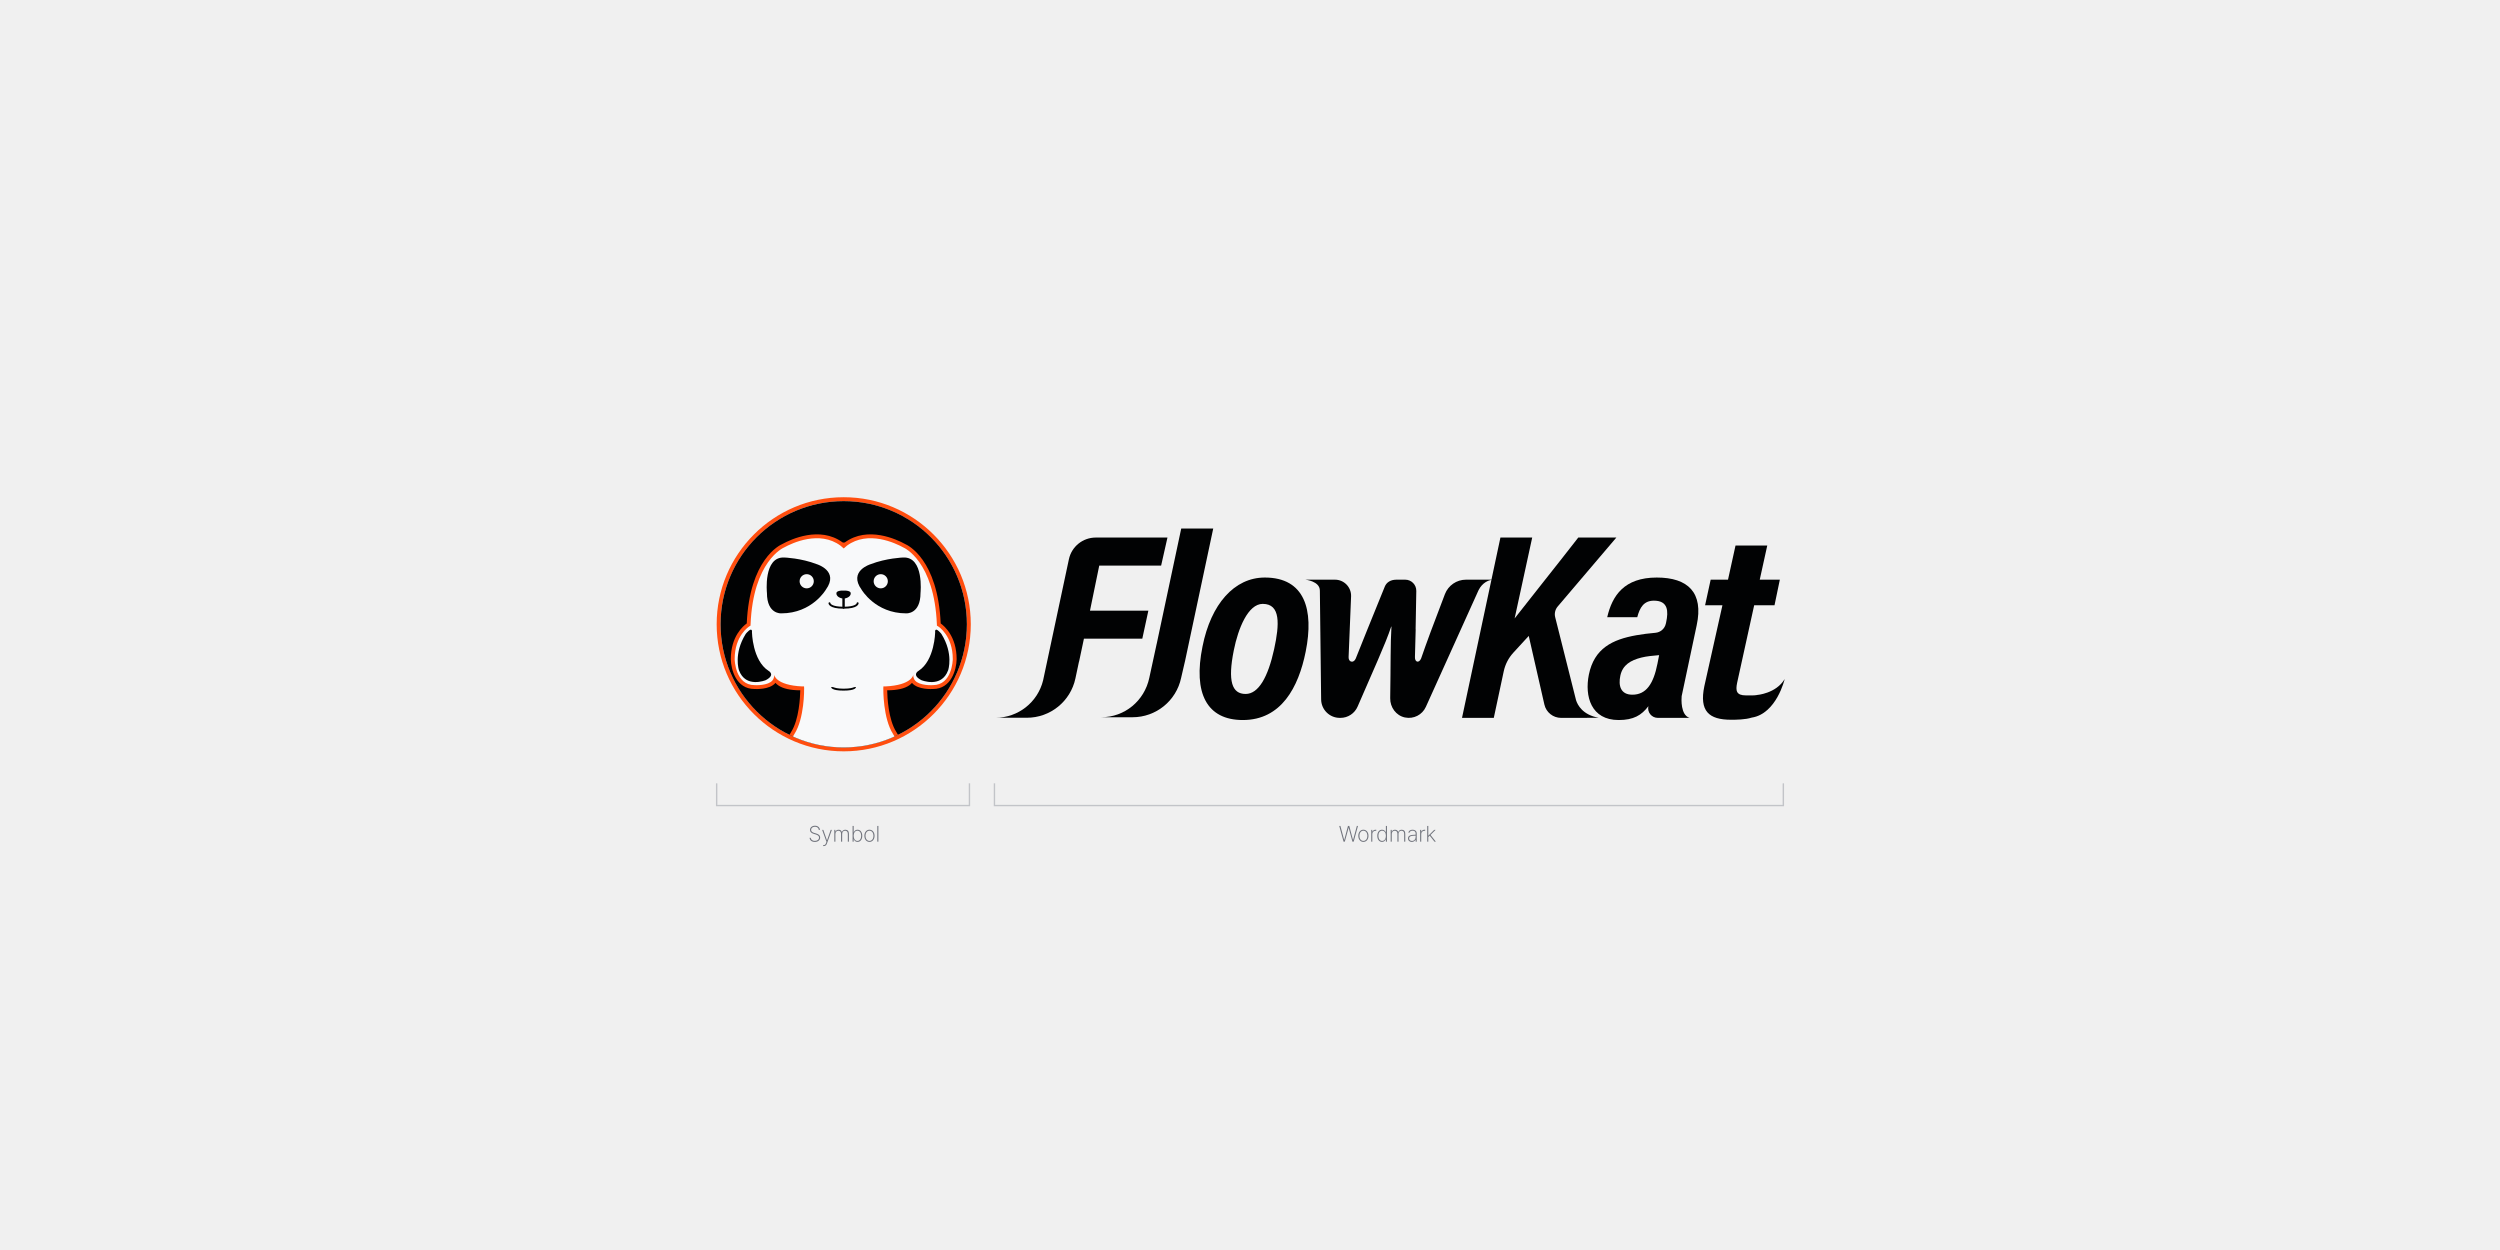
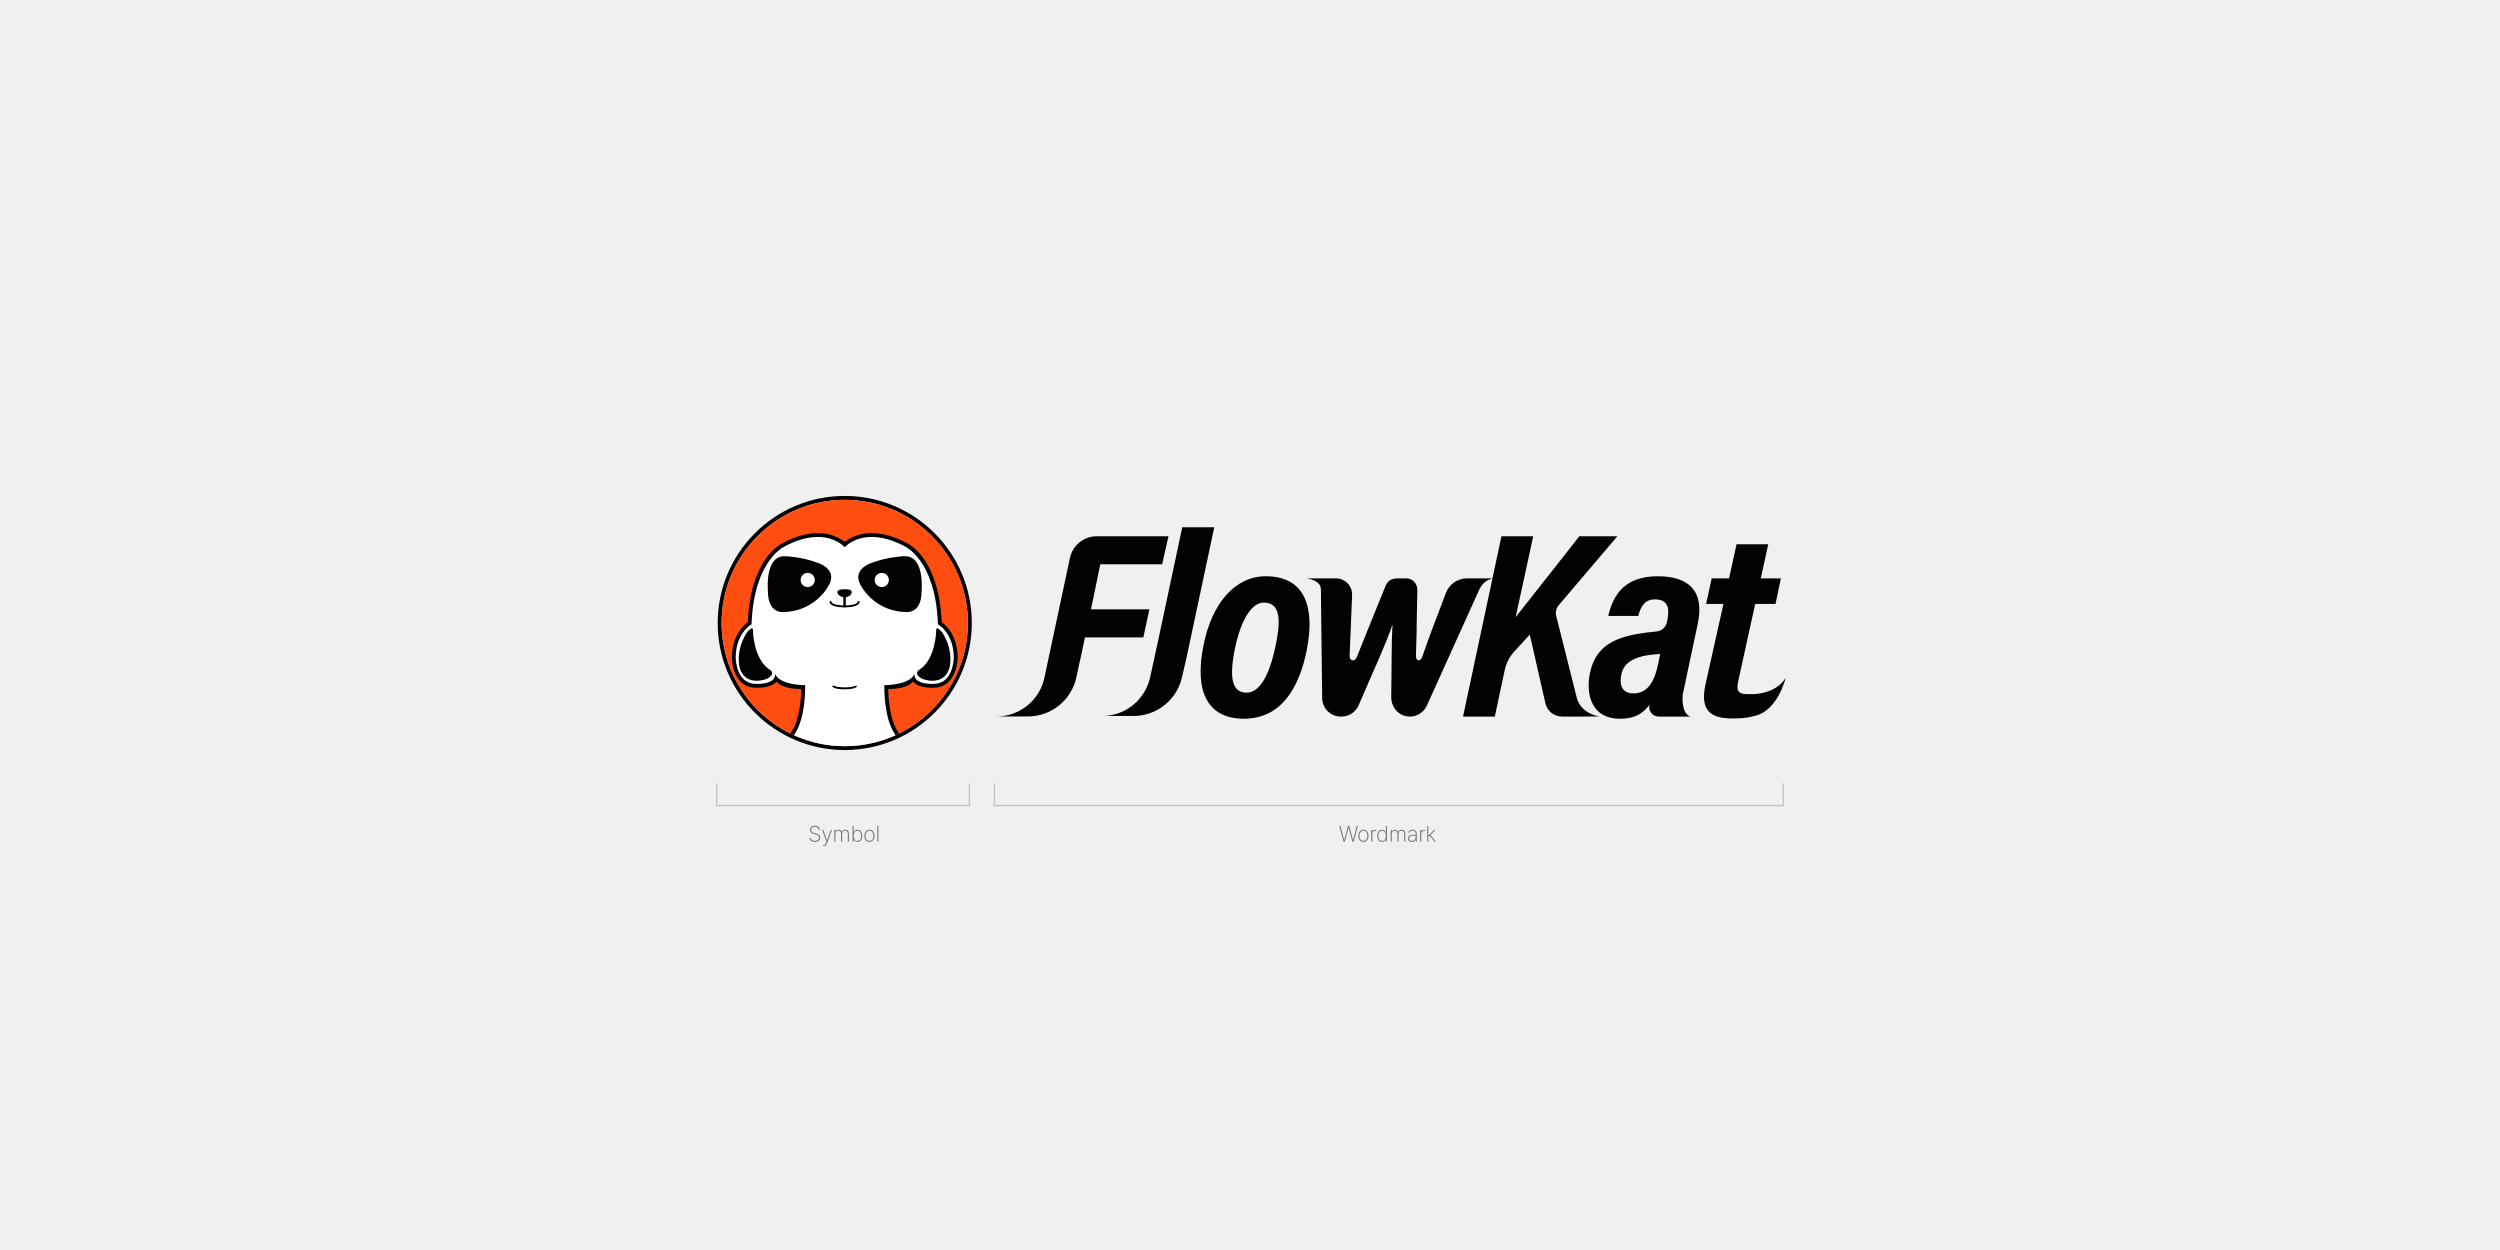
<svg xmlns="http://www.w3.org/2000/svg" width="900" height="450" viewBox="0 0 900 450" fill="none">
-   <path d="M455.321 207.914C444.375 207.914 435.941 217.452 432.904 232.737C429.471 249.583 434.459 259.211 447.427 259.211C461.218 259.211 467.468 247.494 470.052 234.56C473.077 219.506 469.732 207.913 455.32 207.913L455.321 207.914ZM458.691 233.686C456.469 243.831 453.048 249.825 448.422 249.825C443.508 249.825 441.915 245.276 444.176 234.078C445.738 226.27 449.273 217.397 454.591 217.397C461.083 217.397 460.625 224.779 458.691 233.686Z" fill="#010203" />
-   <path d="M413.41 219.831H392.394L395.73 203.612H418.008L420.285 193.518H394.464C389.802 193.518 385.775 196.777 384.804 201.337L375.524 244.904C373.609 252.793 366.55 258.392 358.386 258.392H369.666C378.108 258.392 385.398 252.486 387.151 244.229L388.438 238.165L388.473 238.154L390.215 229.926H411.23L413.411 219.832L413.41 219.831Z" fill="#010203" />
-   <path d="M436.765 190.27H425.243L416.429 231.707L416.421 231.702L413.743 244.046C411.99 252.304 404.88 258.209 396.439 258.209H407.719C416.161 258.209 423.451 252.303 425.203 244.046L426.579 238.115L426.588 238.112L436.765 190.27Z" fill="#010203" />
-   <path d="M567.379 252.071L567.176 251.263L567.136 251.04C567.136 251.04 567.145 251.108 567.161 251.205L559.868 222.191C559.528 220.84 559.863 219.409 560.765 218.348L581.89 193.518H568.179C561.304 202.398 550.67 215.684 545.265 222.637L551.595 193.518H540.153L536.922 208.684H533.989L527.739 208.683C524.385 208.683 521.373 210.757 520.17 213.888C516.002 224.733 513.367 231.893 511.597 237.056C510.864 238.793 509.33 238.467 509.377 236.572L509.651 226.442L509.618 226.6C509.707 222.387 509.788 217.73 509.868 212.741C509.904 210.515 508.112 208.683 505.885 208.683H502.709C500.587 208.683 499.129 209.675 498.521 211.181C493.807 222.859 490.36 231.194 488.038 237.142C487.287 238.815 485.447 238.446 485.494 236.571L485.502 236.397C485.759 230.985 486.025 223.829 486.389 214.721C486.521 211.429 483.888 208.682 480.593 208.682H477.215C477.215 208.682 477.207 208.683 477.203 208.683H469.936C469.936 208.683 475.144 209.209 475.144 212.584L475.149 212.576L475.609 251.798C475.652 255.477 478.647 258.436 482.326 258.435H482.57C485.256 258.435 487.685 256.825 488.745 254.357C494.296 241.436 498.729 231.962 500.826 225.586H500.922C500.534 231.464 500.672 239.89 500.473 251.359C500.417 254.616 502.584 257.618 505.771 258.288C508.939 258.954 512.026 257.313 513.304 254.484L532.28 212.467C533.686 209.661 535.91 208.935 536.908 208.748L526.324 258.435H537.766L541.345 241.666C541.879 239.164 543.073 236.85 544.804 234.966L550.347 228.929L555.978 253.633C556.618 256.443 559.117 258.436 561.999 258.436H568.979V258.432L575.502 258.398C569.76 257.34 567.94 253.833 567.379 252.071Z" fill="#010203" />
-   <path d="M596.431 207.914C584.71 207.914 580.398 214.422 578.597 222.196H589.413C590.33 218.695 591.781 216.241 595.413 216.241C600.634 216.241 600.623 220.172 599.824 223.973L599.692 224.555C599.292 226.325 597.794 227.634 595.988 227.801C593.62 228.019 591.329 228.278 589.094 228.683C580.517 230.211 573.91 233.371 571.982 242.9C570.431 250.666 572.759 259.212 582.728 259.212C588.031 259.212 590.936 257.527 593.424 254.222L593.414 254.264C592.945 256.411 594.614 258.436 596.812 258.436H603.874C603.874 258.436 603.874 258.434 603.874 258.433H608.228C604.967 257.392 605.312 251.622 605.398 250.612C605.711 249.159 606.033 247.667 606.331 246.208L610.807 225.106C613.353 213.308 607.663 207.914 596.43 207.914H596.431ZM596.68 238.941C595.236 246.257 592.588 250.09 587.655 250.09C583.432 250.09 582.538 246.869 583.329 243.211C584.158 239.384 587.037 237.69 590.899 236.724C592.807 236.244 595.003 236.052 597.286 235.852L596.68 238.941Z" fill="#010203" />
-   <path d="M632.472 250.204L632.469 250.218C631.507 250.407 629.781 250.346 628.556 250.346C625.025 250.346 624.775 248.658 625.374 245.774L631.505 217.884H638.827L640.742 208.682H633.509L636.212 196.401H624.785L622.083 208.682H615.841L613.837 217.884H620.079L613.564 247.022C611.676 256.067 615.253 259.108 623.174 259.108C625.005 259.108 628.315 259.084 630.615 258.34C639.558 256.968 642.482 244.467 642.482 244.467C639.358 249.717 632.473 250.203 632.473 250.203L632.472 250.204Z" fill="#010203" />
-   <path d="M303.741 270.482C278.519 270.482 258 249.963 258 224.741C258 199.519 278.519 179 303.741 179C328.963 179 349.482 199.519 349.482 224.741C349.482 249.963 328.963 270.482 303.741 270.482ZM303.741 180.407C279.295 180.407 259.406 200.295 259.406 224.741C259.406 249.187 279.295 269.076 303.741 269.076C328.187 269.076 348.075 249.187 348.075 224.741C348.075 200.295 328.187 180.407 303.741 180.407Z" fill="#FF4E0F" />
-   <path d="M303.741 269.076C328.227 269.076 348.076 249.227 348.076 224.741C348.076 200.256 328.227 180.406 303.741 180.406C279.255 180.406 259.406 200.256 259.406 224.741C259.406 249.227 279.255 269.076 303.741 269.076Z" fill="#010203" />
-   <mask id="mask0_166_173" style="mask-type:luminance" maskUnits="userSpaceOnUse" x="259" y="180" width="90" height="90">
-     <path d="M303.741 269.076C328.227 269.076 348.076 249.227 348.076 224.741C348.076 200.256 328.227 180.406 303.741 180.406C279.255 180.406 259.406 200.256 259.406 224.741C259.406 249.227 279.255 269.076 303.741 269.076Z" fill="white" />
-   </mask>
-   <g mask="url(#mask0_166_173)">
-     <path d="M303.741 271.571H326.575L322.066 263.846C318.536 258.336 318.687 247.809 318.687 247.809C327.813 247.981 328.304 244.381 328.304 244.381C329.359 247.798 335.835 247.346 335.835 247.346C343.528 247.346 343.695 237.292 343.695 237.292C343.695 228.216 337.972 224.822 337.972 224.822C337.025 201.146 325.574 196.497 325.574 196.497C314.035 190.126 306.71 194.232 304.471 195.893H303.01C300.771 194.232 293.447 190.125 281.907 196.497C281.907 196.497 270.456 201.146 269.509 224.822C269.509 224.822 263.786 228.215 263.786 237.292C263.786 237.292 263.952 247.346 271.646 247.346C271.646 247.346 278.122 247.798 279.177 244.381C279.177 244.381 279.668 247.981 288.794 247.809C288.794 247.809 288.945 258.336 285.415 263.846L280.906 271.571H303.741Z" fill="#F8F9FA" />
-     <path d="M338.651 224.438C337.619 201.366 326.763 196.248 325.877 195.869C322.806 194.179 312.36 189.266 304.147 195.267C304.048 195.296 303.911 195.325 303.77 195.335C303.76 195.335 303.751 195.335 303.741 195.335C303.731 195.335 303.722 195.335 303.712 195.335C303.571 195.324 303.434 195.296 303.335 195.267C295.123 189.266 284.676 194.179 281.605 195.869C280.718 196.248 269.862 201.365 268.831 224.438C267.561 225.337 263.092 229.084 263.092 237.302C263.154 241.015 265.02 248.039 271.596 248.038H271.599C271.848 248.053 277.082 248.386 279.173 245.831C279.413 246.12 279.734 246.428 280.168 246.729C281.857 247.903 284.522 248.502 288.096 248.509C288.054 250.913 287.693 259.001 284.816 263.495L280.307 271.22C280.181 271.435 280.18 271.701 280.304 271.917C280.428 272.133 280.658 272.266 280.907 272.266H326.575C326.824 272.266 327.054 272.133 327.178 271.917C327.302 271.701 327.301 271.435 327.175 271.22L322.666 263.495C319.789 259.001 319.428 250.913 319.386 248.509C322.96 248.502 325.625 247.903 327.314 246.729C327.747 246.428 328.069 246.119 328.309 245.831C330.4 248.386 335.634 248.053 335.883 248.038H335.886C342.462 248.038 344.329 241.015 344.39 237.302C344.39 229.084 339.922 225.337 338.651 224.438ZM335.835 246.65C334.136 246.76 329.698 246.541 328.967 244.176C328.967 244.176 328.727 243.667 328.795 242.932C328.795 242.932 328.317 246.669 318.699 247.113H318.025L317.991 247.798C317.985 248.237 317.88 258.598 321.48 264.22L325.364 270.875H282.118L286.002 264.22C289.603 258.598 289.498 248.236 289.491 247.798L289.457 247.113H288.783C279.165 246.669 278.687 242.932 278.687 242.932C278.755 243.667 278.515 244.176 278.515 244.176C277.785 246.541 273.347 246.76 271.647 246.65C264.733 246.65 264.489 237.661 264.482 237.29C264.482 228.753 269.646 225.55 269.864 225.419L270.189 225.237L270.204 224.849C271.119 201.981 282.061 197.185 282.169 197.141C282.195 197.131 282.219 197.119 282.244 197.105C285.099 195.529 295.005 190.822 302.597 196.451L303.741 197.443L304.885 196.451C312.477 190.822 322.382 195.529 325.238 197.105C325.262 197.119 325.287 197.131 325.313 197.141C325.421 197.186 336.362 201.981 337.278 224.849L337.293 225.237L337.618 225.419C337.836 225.55 343 228.753 343 237.29C342.993 237.661 342.749 246.65 335.835 246.65Z" fill="#FF4E0F" />
-     <path d="M276.673 241.498C276.673 241.498 279.343 242.927 275.679 244.85C275.679 244.85 268.416 247.883 266.022 241.259C266.022 241.259 264.025 235.372 268.422 228.278C268.46 228.216 268.502 228.158 268.549 228.102C268.857 227.737 270.077 226.35 270.509 226.743C270.509 226.743 270.833 226.918 270.702 227.556C270.702 227.556 270.85 237.741 276.673 241.498Z" fill="#010203" />
-     <path d="M294.086 203.12C294.086 203.12 302.168 205.535 297.338 212.236C297.338 212.236 292.41 220.81 281.273 220.81C281.273 220.81 276.099 221.204 276.099 213.468C276.099 213.468 274.719 200.262 282.407 200.705C282.407 200.705 288.37 200.902 294.086 203.12Z" fill="#010203" />
-     <path d="M290.413 211.808C291.824 211.808 292.967 210.665 292.967 209.254C292.967 207.844 291.824 206.7 290.413 206.7C289.003 206.7 287.859 207.844 287.859 209.254C287.859 210.665 289.003 211.808 290.413 211.808Z" fill="#F8F9FA" />
-     <path d="M313.396 203.12C313.396 203.12 305.314 205.535 310.144 212.236C310.144 212.236 315.072 220.81 326.209 220.81C326.209 220.81 331.383 221.204 331.383 213.468C331.383 213.468 332.763 200.262 325.075 200.705C325.075 200.705 319.112 200.902 313.396 203.12Z" fill="#010203" />
-     <path d="M317.069 211.808C318.48 211.808 319.623 210.665 319.623 209.254C319.623 207.844 318.48 206.7 317.069 206.7C315.659 206.7 314.515 207.844 314.515 209.254C314.515 210.665 315.659 211.808 317.069 211.808Z" fill="#F8F9FA" />
-     <path d="M303.682 215.56C303.682 215.56 306.255 215.241 306.255 213.645C306.255 213.645 306.547 212.528 303.682 212.607C300.817 212.527 301.109 213.645 301.109 213.645C301.109 215.241 303.682 215.56 303.682 215.56Z" fill="#010203" />
-     <path d="M303.682 219.12C298.421 219.12 298.269 217.366 298.269 217.166C298.269 216.974 298.424 216.818 298.617 216.818C298.804 216.818 298.956 216.965 298.964 217.15C299.009 217.496 299.886 218.367 303.335 218.422V215.561C303.335 215.369 303.49 215.213 303.683 215.213C303.876 215.213 304.031 215.368 304.031 215.561V218.773C304.031 218.965 303.876 219.121 303.683 219.121L303.682 219.12Z" fill="#010203" />
-     <path d="M303.682 219.12C303.49 219.12 303.334 218.965 303.334 218.772V215.56C303.334 215.368 303.489 215.212 303.682 215.212C303.875 215.212 304.03 215.367 304.03 215.56V218.421C307.489 218.366 308.362 217.49 308.402 217.147C308.402 216.955 308.557 216.808 308.75 216.808C308.943 216.808 309.097 216.973 309.097 217.165C309.097 217.365 308.945 219.119 303.683 219.119L303.682 219.12Z" fill="#010203" />
-     <path d="M303.683 248.623C308.148 248.623 308.131 247.434 308.131 247.434C308.131 247.086 306.86 247.592 306.86 247.592C306.86 247.592 305.91 247.925 303.684 247.925C301.458 247.925 300.529 247.563 300.529 247.563C300.529 247.563 299.236 247.086 299.236 247.434C299.236 247.434 299.218 248.623 303.683 248.623Z" fill="#010203" />
-     <path d="M330.691 241.498C330.691 241.498 328.021 242.927 331.685 244.85C331.685 244.85 338.948 247.883 341.342 241.259C341.342 241.259 343.339 235.372 338.942 228.278C338.904 228.216 338.862 228.158 338.815 228.102C338.507 227.737 337.287 226.35 336.855 226.743C336.855 226.743 336.531 226.918 336.662 227.556C336.662 227.556 336.514 237.741 330.691 241.498Z" fill="#010203" />
+   <g id="primary-logo">
+     <path id="Rectangle 5" d="M349 282V290H258V282" stroke-width="0.5" stroke="#C2C4C8" />
+     <path id="Rectangle 6" d="M642 282V290H358V282" stroke-width="0.5" stroke="#C2C4C8" />
+     <path id="Symbol" d="M294.773 298.766C294.719 298.086 294.172 297.633 293.383 297.633C292.57 297.633 291.992 298.109 291.992 298.758C291.992 299.344 292.5 299.664 293.141 299.852L293.75 300.031C294.562 300.266 295.25 300.664 295.25 301.516C295.25 302.422 294.516 303.094 293.344 303.094C292.227 303.094 291.516 302.492 291.453 301.609H291.867C291.922 302.305 292.523 302.719 293.344 302.719C294.227 302.719 294.852 302.234 294.852 301.516C294.852 300.93 294.406 300.633 293.633 300.398L292.969 300.203C292.086 299.93 291.594 299.477 291.594 298.773C291.594 297.883 292.367 297.258 293.391 297.258C294.414 297.258 295.133 297.891 295.172 298.766H294.773ZM296.547 304.594C296.469 304.594 296.383 304.586 296.336 304.586L296.344 304.227C296.375 304.227 296.461 304.234 296.523 304.234C296.805 304.234 297.117 304.172 297.344 303.555L297.523 303.055L295.969 298.758H296.391L297.703 302.492H297.742L299.055 298.758H299.477L297.688 303.703C297.477 304.297 297.102 304.594 296.547 304.594ZM300.352 303V298.758H300.734V299.406H300.773C300.938 298.969 301.352 298.703 301.906 298.703C302.516 298.703 302.891 299.008 303.062 299.508H303.094C303.266 299.016 303.711 298.703 304.336 298.703C305.148 298.703 305.609 299.242 305.609 300.156V303H305.211V300.156C305.211 299.461 304.859 299.062 304.234 299.062C303.555 299.062 303.18 299.539 303.18 300.188V303H302.781V300.133C302.781 299.5 302.453 299.062 301.812 299.062C301.172 299.062 300.742 299.555 300.742 300.242V303H300.352ZM306.93 303V297.344H307.328V299.664H307.359C307.547 299.164 307.969 298.695 308.703 298.695C309.727 298.695 310.414 299.602 310.414 300.891C310.414 302.188 309.734 303.086 308.711 303.086C307.969 303.086 307.555 302.617 307.359 302.117H307.312V303H306.93ZM307.32 300.883C307.32 301.945 307.82 302.727 308.664 302.727C309.523 302.727 310.023 301.922 310.023 300.883C310.023 299.852 309.523 299.055 308.664 299.055C307.82 299.055 307.32 299.828 307.32 300.883ZM313.008 303.086C311.938 303.086 311.172 302.172 311.172 300.891C311.172 299.609 311.938 298.695 313.008 298.695C314.078 298.695 314.844 299.609 314.844 300.891C314.844 302.172 314.078 303.086 313.008 303.086ZM313.008 302.727C313.891 302.727 314.445 301.914 314.445 300.891C314.445 299.875 313.891 299.055 313.008 299.055C312.125 299.055 311.57 299.883 311.57 300.891C311.57 301.914 312.125 302.727 313.008 302.727ZM316.219 297.344V303H315.828V297.344H316.219Z" fill="#70737C" />
+     <path id="Wordmark" d="M483.68 303L482.125 297.344H482.547L483.898 302.375H483.93L485.266 297.344H485.742L487.078 302.375H487.109L488.461 297.344H488.875L487.328 303H486.867L485.523 298.016H485.492L484.133 303H483.68ZM490.82 303.086C489.75 303.086 488.984 302.172 488.984 300.891C488.984 299.609 489.75 298.695 490.82 298.695C491.891 298.695 492.656 299.609 492.656 300.891C492.656 302.172 491.891 303.086 490.82 303.086ZM490.82 302.727C491.703 302.727 492.258 301.914 492.258 300.891C492.258 299.875 491.703 299.055 490.82 299.055C489.938 299.055 489.383 299.883 489.383 300.891C489.383 301.914 489.938 302.727 490.82 302.727ZM493.641 303V298.758H494.023V299.422H494.055C494.234 298.984 494.703 298.695 495.25 298.695L495.453 298.703V299.102C495.406 299.094 495.328 299.078 495.227 299.078C494.539 299.078 494.031 299.562 494.031 300.227V303H493.641ZM497.531 303.086C496.5 303.086 495.82 302.188 495.82 300.891C495.82 299.602 496.508 298.695 497.539 298.695C498.273 298.695 498.695 299.164 498.883 299.664H498.914V297.344H499.305V303H498.922V302.117H498.883C498.688 302.617 498.266 303.086 497.531 303.086ZM497.57 302.727C498.422 302.727 498.922 301.945 498.922 300.883C498.922 299.828 498.422 299.055 497.57 299.055C496.711 299.055 496.219 299.852 496.219 300.883C496.219 301.922 496.711 302.727 497.57 302.727ZM500.641 303V298.758H501.023V299.406H501.062C501.227 298.969 501.641 298.703 502.195 298.703C502.805 298.703 503.18 299.008 503.352 299.508H503.383C503.555 299.016 504 298.703 504.625 298.703C505.438 298.703 505.898 299.242 505.898 300.156V303H505.5V300.156C505.5 299.461 505.148 299.062 504.523 299.062C503.844 299.062 503.469 299.539 503.469 300.188V303H503.07V300.133C503.07 299.5 502.742 299.062 502.102 299.062C501.461 299.062 501.031 299.555 501.031 300.242V303H500.641ZM506.891 301.828C506.891 301.078 507.43 300.648 508.422 300.57C508.723 300.543 509.43 300.496 509.633 300.484V300.031C509.633 299.43 509.219 299.047 508.531 299.047C507.953 299.047 507.523 299.32 507.414 299.758H507.008C507.102 299.109 507.727 298.695 508.547 298.695C509.266 298.695 510.023 299.07 510.023 300.062V303H509.633V302.266H509.602C509.391 302.711 508.93 303.094 508.25 303.094C507.508 303.094 506.891 302.641 506.891 301.828ZM507.281 301.844C507.281 302.398 507.719 302.734 508.297 302.734C509.086 302.734 509.633 302.117 509.633 301.305V300.82C509.418 300.84 508.73 300.895 508.5 300.906C507.617 300.969 507.281 301.336 507.281 301.844ZM511.25 303V298.758H511.633V299.422H511.664C511.844 298.984 512.312 298.695 512.859 298.695L513.062 298.703V299.102C513.016 299.094 512.938 299.078 512.836 299.078C512.148 299.078 511.641 299.562 511.641 300.227V303H511.25ZM513.797 303V297.344H514.188V300.82H514.234L516.305 298.758H516.812L514.984 300.578L516.906 303H516.406L514.703 300.836L514.188 301.328V303H513.797Z" fill="#70737C" />
+     <g id="Group">
+       <g id="wordmark">
+         <path id="Vector" d="M455.688 207.448C444.742 207.448 436.308 216.986 433.271 232.271C429.838 249.117 434.826 258.745 447.794 258.745C461.585 258.745 467.835 247.028 470.419 234.094C473.444 219.04 470.099 207.447 455.687 207.447L455.688 207.448ZM459.058 233.22C456.836 243.365 453.415 249.359 448.789 249.359C443.875 249.359 442.282 244.81 444.543 233.612C446.105 225.804 449.64 216.931 454.958 216.931C461.45 216.931 460.992 224.313 459.058 233.22Z" fill="#010203" />
+         <path id="Vector_2" d="M413.777 219.365H392.761L396.097 203.146H418.375L420.652 193.052H394.831C390.169 193.052 386.142 196.311 385.171 200.871L375.891 244.438C373.976 252.327 366.917 257.926 358.753 257.926H370.033C378.475 257.926 385.765 252.02 387.518 243.763L388.805 237.699L388.84 237.688L390.582 229.46H411.597L413.778 219.366L413.777 219.365Z" fill="#010203" />
+         <path id="Vector_3" d="M437.133 189.804H425.611L416.797 231.241L416.789 231.236L414.111 243.58C412.358 251.838 405.248 257.743 396.807 257.743H408.087C416.529 257.743 423.819 251.837 425.571 243.58L426.947 237.649L426.956 237.646L437.133 189.804Z" fill="#010203" />
+         <path id="Vector_4" d="M567.746 251.605L567.543 250.797L567.503 250.574C567.503 250.574 567.512 250.642 567.528 250.739L560.235 221.725C559.895 220.374 560.23 218.943 561.132 217.882L582.257 193.052H568.546C561.671 201.932 551.037 215.218 545.632 222.171L551.962 193.052H540.52L537.289 208.218H534.356L528.106 208.217C524.752 208.217 521.74 210.291 520.537 213.422C516.369 224.267 513.734 231.427 511.964 236.59C511.231 238.327 509.697 238.001 509.744 236.106L510.018 225.976L509.985 226.134C510.074 221.921 510.155 217.264 510.235 212.275C510.271 210.049 508.479 208.217 506.252 208.217H503.076C500.954 208.217 499.496 209.209 498.888 210.715C494.174 222.393 490.727 230.728 488.405 236.676C487.654 238.349 485.814 237.98 485.861 236.105L485.869 235.931C486.126 230.519 486.392 223.363 486.756 214.255C486.888 210.963 484.255 208.216 480.96 208.216H477.582C477.582 208.216 477.574 208.217 477.57 208.217H470.303C470.303 208.217 475.511 208.743 475.511 212.118L475.516 212.11L475.976 251.332C476.019 255.011 479.014 257.97 482.693 257.969H482.937C485.623 257.969 488.052 256.359 489.112 253.891C494.663 240.97 499.096 231.496 501.193 225.12H501.289C500.901 230.998 501.039 239.424 500.84 250.893C500.784 254.15 502.951 257.152 506.138 257.822C509.306 258.488 512.393 256.847 513.671 254.018L532.647 212.001C534.053 209.195 536.277 208.469 537.275 208.282L526.691 257.969H538.133L541.712 241.2C542.246 238.698 543.44 236.384 545.171 234.5L550.714 228.463L556.345 253.167C556.985 255.977 559.484 257.97 562.366 257.97H569.346V257.966L575.869 257.932C570.127 256.874 568.307 253.367 567.746 251.605Z" fill="#010203" />
+         <path id="Vector_5" d="M596.798 207.449C585.077 207.449 580.765 213.957 578.964 221.731H589.78C590.697 218.23 592.148 215.776 595.78 215.776C601.001 215.776 600.99 219.707 600.191 223.508L600.059 224.09C599.659 225.86 598.161 227.169 596.355 227.336C593.987 227.554 591.696 227.813 589.461 228.218C580.884 229.746 574.277 232.906 572.349 242.435C570.798 250.201 573.126 258.747 583.095 258.747C588.398 258.747 591.303 257.062 593.791 253.757L593.781 253.799C593.312 255.946 594.981 257.971 597.179 257.971H604.241C604.241 257.971 604.241 257.969 604.241 257.968H608.595C605.334 256.927 605.679 251.157 605.765 250.147C606.078 248.694 606.4 247.202 606.698 245.743L611.174 224.641C613.72 212.843 608.031 207.449 596.798 207.449ZM597.047 238.476C595.603 245.792 592.955 249.625 588.022 249.625C583.799 249.625 582.905 246.404 583.696 242.746C584.525 238.919 587.404 237.225 591.266 236.259C593.174 235.779 595.37 235.587 597.653 235.387L597.047 238.476Z" fill="#010203" />
+         <path id="Vector_6" d="M632.839 249.739L632.836 249.753C631.874 249.942 630.148 249.881 628.923 249.881C625.392 249.881 625.142 248.193 625.741 245.309L631.872 217.419H639.194L641.109 208.217H633.876L636.579 195.936H625.152L622.45 208.217H616.208L614.204 217.419H620.446L613.931 246.557C612.043 255.602 615.62 258.643 623.541 258.643C625.372 258.643 628.682 258.619 630.982 257.875C639.925 256.503 642.849 244.002 642.849 244.002C639.725 249.252 632.84 249.738 632.84 249.738L632.839 249.739Z" fill="#010203" />
+       </g>
+       <g id="Group_2">
+         <path id="Vector_7" d="M304.109 270.016C278.887 270.016 258.368 249.497 258.368 224.275C258.368 199.053 278.887 178.534 304.109 178.534C329.331 178.534 349.85 199.053 349.85 224.275C349.85 249.497 329.331 270.016 304.109 270.016ZM304.109 179.941C279.663 179.941 259.774 199.829 259.774 224.275C259.774 248.721 279.663 268.61 304.109 268.61C328.555 268.61 348.443 248.721 348.443 224.275C348.443 199.829 328.555 179.941 304.109 179.941Z" fill="#010203" />
+         <path id="Vector_8" d="M304.108 268.61C328.594 268.61 348.443 248.761 348.443 224.275C348.443 199.79 328.594 179.94 304.108 179.94C279.623 179.94 259.773 199.79 259.773 224.275C259.773 248.761 279.623 268.61 304.108 268.61Z" fill="#FF4E0F" />
+         <g id="Clip path group">
+           <mask id="mask0_293_12401" style="mask-type:luminance" maskUnits="userSpaceOnUse" x="259" y="179" width="90" height="90">
+             <g id="clippath-2">
+               <path id="Vector_9" d="M304.108 268.61C328.594 268.61 348.443 248.761 348.443 224.275C348.443 199.79 328.594 179.94 304.108 179.94C279.623 179.94 259.773 199.79 259.773 224.275C259.773 248.761 279.623 268.61 304.108 268.61Z" fill="white" />
+             </g>
+           </mask>
+           <g mask="url(#mask0_293_12401)">
+             <g id="Group_3">
+               <g id="Group_4">
+                 <path id="Vector_10" d="M304.108 271.105H326.942L322.433 263.38C318.903 257.87 319.054 247.343 319.054 247.343C328.18 247.515 328.671 243.915 328.671 243.915C329.726 247.332 336.202 246.88 336.202 246.88C343.895 246.88 344.062 236.826 344.062 236.826C344.062 227.75 338.339 224.356 338.339 224.356C337.392 200.68 325.941 196.031 325.941 196.031C314.402 189.66 307.077 193.766 304.838 195.427H303.377C301.138 193.766 293.814 189.659 282.274 196.031C282.274 196.031 270.823 200.68 269.876 224.356C269.876 224.356 264.153 227.749 264.153 236.826C264.153 236.826 264.319 246.88 272.013 246.88C272.013 246.88 278.489 247.332 279.544 243.915C279.544 243.915 280.035 247.515 289.161 247.343C289.161 247.343 289.312 257.87 285.782 263.38L281.273 271.105H304.108Z" fill="white" />
+                 <path id="Vector_11" d="M339.019 223.972C337.987 200.9 327.131 195.782 326.245 195.403C323.174 193.713 312.728 188.8 304.515 194.801C304.416 194.83 304.279 194.859 304.138 194.869C304.128 194.869 304.119 194.869 304.109 194.869C304.099 194.869 304.09 194.869 304.08 194.869C303.939 194.858 303.802 194.83 303.703 194.801C295.491 188.8 285.044 193.713 281.973 195.403C281.086 195.782 270.23 200.899 269.199 223.972C267.929 224.871 263.46 228.618 263.46 236.836C263.522 240.549 265.388 247.573 271.964 247.572H271.967C272.216 247.587 277.45 247.92 279.541 245.365C279.781 245.654 280.102 245.962 280.536 246.263C282.225 247.437 284.89 248.036 288.464 248.043C288.422 250.447 288.061 258.535 285.184 263.029L280.675 270.754C280.549 270.969 280.548 271.235 280.672 271.451C280.796 271.667 281.026 271.8 281.275 271.8H326.943C327.192 271.8 327.422 271.667 327.546 271.451C327.67 271.235 327.669 270.969 327.543 270.754L323.034 263.029C320.157 258.535 319.796 250.447 319.754 248.043C323.328 248.036 325.993 247.437 327.682 246.263C328.115 245.962 328.437 245.653 328.677 245.365C330.768 247.92 336.002 247.587 336.251 247.572H336.254C342.83 247.572 344.697 240.549 344.758 236.836C344.758 228.618 340.29 224.871 339.019 223.972ZM336.202 246.184C334.503 246.294 330.065 246.075 329.334 243.71C329.334 243.71 329.094 243.201 329.162 242.466C329.162 242.466 328.684 246.203 319.066 246.647H318.392L318.358 247.332C318.352 247.771 318.247 258.132 321.847 263.754L325.731 270.409H282.484L286.368 263.754C289.969 258.132 289.864 247.77 289.857 247.332L289.823 246.647H289.149C279.531 246.203 279.053 242.466 279.053 242.466C279.121 243.201 278.881 243.71 278.881 243.71C278.151 246.075 273.713 246.294 272.013 246.184C265.099 246.184 264.855 237.196 264.848 236.825C264.848 228.288 270.012 225.084 270.23 224.953L270.555 224.771L270.57 224.383C271.485 201.515 282.427 196.719 282.535 196.675C282.561 196.665 282.585 196.653 282.61 196.639C285.465 195.063 295.371 190.356 302.963 195.985L304.107 196.977L305.251 195.985C312.843 190.356 322.748 195.063 325.604 196.639C325.628 196.653 325.653 196.665 325.679 196.675C325.787 196.72 336.728 201.515 337.644 224.383L337.659 224.771L337.984 224.953C338.202 225.084 343.366 228.288 343.366 236.825C343.359 237.196 343.115 246.184 336.201 246.184H336.202Z" fill="#010203" />
+               </g>
+               <path id="Vector_12" d="M277.041 241.032C277.041 241.032 279.711 242.461 276.047 244.384C276.047 244.384 268.784 247.417 266.39 240.793C266.39 240.793 264.393 234.906 268.79 227.812C268.828 227.75 268.87 227.692 268.917 227.636C269.225 227.271 270.445 225.884 270.877 226.277C270.877 226.277 271.201 226.452 271.07 227.09C271.07 227.09 271.217 237.275 277.04 241.032H277.041Z" fill="#010203" />
+               <path id="Vector_13" d="M294.453 202.654C294.453 202.654 302.535 205.069 297.705 211.77C297.705 211.77 292.777 220.344 281.64 220.344C281.64 220.344 276.466 220.738 276.466 213.002C276.466 213.002 275.086 199.796 282.774 200.239C282.774 200.239 288.737 200.436 294.453 202.654Z" fill="#010203" />
+               <path id="Vector_14" d="M290.781 211.342C292.191 211.342 293.335 210.199 293.335 208.788C293.335 207.378 292.191 206.234 290.781 206.234C289.37 206.234 288.227 207.378 288.227 208.788C288.227 210.199 289.37 211.342 290.781 211.342Z" fill="white" />
+               <path id="Vector_15" d="M313.764 202.654C313.764 202.654 305.682 205.069 310.512 211.77C310.512 211.77 315.44 220.344 326.577 220.344C326.577 220.344 331.751 220.738 331.751 213.002C331.751 213.002 333.131 199.796 325.443 200.239C325.443 200.239 319.48 200.436 313.764 202.654Z" fill="#010203" />
+               <path id="Vector_16" d="M317.436 211.342C318.847 211.342 319.99 210.199 319.99 208.788C319.99 207.378 318.847 206.234 317.436 206.234C316.026 206.234 314.882 207.378 314.882 208.788C314.882 210.199 316.026 211.342 317.436 211.342Z" fill="white" />
+               <path id="Vector_17" d="M304.051 215.094C304.051 215.094 306.624 214.775 306.624 213.179C306.624 213.179 306.916 212.062 304.051 212.141C301.186 212.061 301.478 213.179 301.478 213.179C301.478 214.775 304.051 215.094 304.051 215.094Z" fill="#010203" />
+               <path id="Vector_18" d="M304.049 218.654C298.788 218.654 298.636 216.9 298.636 216.7C298.636 216.508 298.791 216.352 298.984 216.352C299.171 216.352 299.323 216.499 299.331 216.684C299.376 217.03 300.253 217.901 303.702 217.956V215.095C303.702 214.903 303.857 214.747 304.05 214.747C304.243 214.747 304.398 214.902 304.398 215.095V218.307C304.398 218.499 304.243 218.655 304.05 218.655L304.049 218.654Z" fill="#010203" />
+               <path id="Vector_19" d="M304.049 218.654C303.857 218.654 303.701 218.499 303.701 218.306V215.094C303.701 214.902 303.856 214.746 304.049 214.746C304.242 214.746 304.397 214.901 304.397 215.094V217.955C307.856 217.9 308.729 217.024 308.769 216.681C308.769 216.489 308.924 216.342 309.117 216.342C309.31 216.342 309.464 216.507 309.464 216.699C309.464 216.899 309.312 218.653 304.05 218.653L304.049 218.654Z" fill="#010203" />
+               <path id="Vector_20" d="M304.05 248.157C308.515 248.157 308.498 246.968 308.498 246.968C308.498 246.62 307.227 247.126 307.227 247.126C307.227 247.126 306.278 247.459 304.052 247.459C301.826 247.459 300.896 247.097 300.896 247.097C300.896 247.097 299.604 246.62 299.604 246.968C299.604 246.968 299.587 248.157 304.052 248.157H304.05Z" fill="#010203" />
+               <path id="Vector_21" d="M331.059 241.032C331.059 241.032 328.389 242.461 332.053 244.384C332.053 244.384 339.316 247.417 341.71 240.793C341.71 240.793 343.707 234.906 339.31 227.812C339.272 227.75 339.23 227.692 339.183 227.636C338.875 227.271 337.655 225.884 337.223 226.277C337.223 226.277 336.899 226.452 337.03 227.09C337.03 227.09 336.882 237.275 331.059 241.032Z" fill="#010203" />
+             </g>
+           </g>
+         </g>
+       </g>
+     </g>
  </g>
-   <path d="M349 282V290H258V282" stroke-width="0.5" stroke="#C2C4C8" />
-   <path d="M642 282V290H358V282" stroke-width="0.5" stroke="#C2C4C8" />
-   <path d="M294.773 298.766C294.719 298.086 294.172 297.633 293.383 297.633C292.57 297.633 291.992 298.109 291.992 298.758C291.992 299.344 292.5 299.664 293.141 299.852L293.75 300.031C294.562 300.266 295.25 300.664 295.25 301.516C295.25 302.422 294.516 303.094 293.344 303.094C292.227 303.094 291.516 302.492 291.453 301.609H291.867C291.922 302.305 292.523 302.719 293.344 302.719C294.227 302.719 294.852 302.234 294.852 301.516C294.852 300.93 294.406 300.633 293.633 300.398L292.969 300.203C292.086 299.93 291.594 299.477 291.594 298.773C291.594 297.883 292.367 297.258 293.391 297.258C294.414 297.258 295.133 297.891 295.172 298.766H294.773ZM296.547 304.594C296.469 304.594 296.383 304.586 296.336 304.586L296.344 304.227C296.375 304.227 296.461 304.234 296.523 304.234C296.805 304.234 297.117 304.172 297.344 303.555L297.523 303.055L295.969 298.758H296.391L297.703 302.492H297.742L299.055 298.758H299.477L297.688 303.703C297.477 304.297 297.102 304.594 296.547 304.594ZM300.352 303V298.758H300.734V299.406H300.773C300.938 298.969 301.352 298.703 301.906 298.703C302.516 298.703 302.891 299.008 303.062 299.508H303.094C303.266 299.016 303.711 298.703 304.336 298.703C305.148 298.703 305.609 299.242 305.609 300.156V303H305.211V300.156C305.211 299.461 304.859 299.062 304.234 299.062C303.555 299.062 303.18 299.539 303.18 300.188V303H302.781V300.133C302.781 299.5 302.453 299.062 301.812 299.062C301.172 299.062 300.742 299.555 300.742 300.242V303H300.352ZM306.93 303V297.344H307.328V299.664H307.359C307.547 299.164 307.969 298.695 308.703 298.695C309.727 298.695 310.414 299.602 310.414 300.891C310.414 302.188 309.734 303.086 308.711 303.086C307.969 303.086 307.555 302.617 307.359 302.117H307.312V303H306.93ZM307.32 300.883C307.32 301.945 307.82 302.727 308.664 302.727C309.523 302.727 310.023 301.922 310.023 300.883C310.023 299.852 309.523 299.055 308.664 299.055C307.82 299.055 307.32 299.828 307.32 300.883ZM313.008 303.086C311.938 303.086 311.172 302.172 311.172 300.891C311.172 299.609 311.938 298.695 313.008 298.695C314.078 298.695 314.844 299.609 314.844 300.891C314.844 302.172 314.078 303.086 313.008 303.086ZM313.008 302.727C313.891 302.727 314.445 301.914 314.445 300.891C314.445 299.875 313.891 299.055 313.008 299.055C312.125 299.055 311.57 299.883 311.57 300.891C311.57 301.914 312.125 302.727 313.008 302.727ZM316.219 297.344V303H315.828V297.344H316.219Z" fill="#70737C" />
-   <path d="M483.68 303L482.125 297.344H482.547L483.898 302.375H483.93L485.266 297.344H485.742L487.078 302.375H487.109L488.461 297.344H488.875L487.328 303H486.867L485.523 298.016H485.492L484.133 303H483.68ZM490.82 303.086C489.75 303.086 488.984 302.172 488.984 300.891C488.984 299.609 489.75 298.695 490.82 298.695C491.891 298.695 492.656 299.609 492.656 300.891C492.656 302.172 491.891 303.086 490.82 303.086ZM490.82 302.727C491.703 302.727 492.258 301.914 492.258 300.891C492.258 299.875 491.703 299.055 490.82 299.055C489.938 299.055 489.383 299.883 489.383 300.891C489.383 301.914 489.938 302.727 490.82 302.727ZM493.641 303V298.758H494.023V299.422H494.055C494.234 298.984 494.703 298.695 495.25 298.695L495.453 298.703V299.102C495.406 299.094 495.328 299.078 495.227 299.078C494.539 299.078 494.031 299.562 494.031 300.227V303H493.641ZM497.531 303.086C496.5 303.086 495.82 302.188 495.82 300.891C495.82 299.602 496.508 298.695 497.539 298.695C498.273 298.695 498.695 299.164 498.883 299.664H498.914V297.344H499.305V303H498.922V302.117H498.883C498.688 302.617 498.266 303.086 497.531 303.086ZM497.57 302.727C498.422 302.727 498.922 301.945 498.922 300.883C498.922 299.828 498.422 299.055 497.57 299.055C496.711 299.055 496.219 299.852 496.219 300.883C496.219 301.922 496.711 302.727 497.57 302.727ZM500.641 303V298.758H501.023V299.406H501.062C501.227 298.969 501.641 298.703 502.195 298.703C502.805 298.703 503.18 299.008 503.352 299.508H503.383C503.555 299.016 504 298.703 504.625 298.703C505.438 298.703 505.898 299.242 505.898 300.156V303H505.5V300.156C505.5 299.461 505.148 299.062 504.523 299.062C503.844 299.062 503.469 299.539 503.469 300.188V303H503.07V300.133C503.07 299.5 502.742 299.062 502.102 299.062C501.461 299.062 501.031 299.555 501.031 300.242V303H500.641ZM506.891 301.828C506.891 301.078 507.43 300.648 508.422 300.57C508.723 300.543 509.43 300.496 509.633 300.484V300.031C509.633 299.43 509.219 299.047 508.531 299.047C507.953 299.047 507.523 299.32 507.414 299.758H507.008C507.102 299.109 507.727 298.695 508.547 298.695C509.266 298.695 510.023 299.07 510.023 300.062V303H509.633V302.266H509.602C509.391 302.711 508.93 303.094 508.25 303.094C507.508 303.094 506.891 302.641 506.891 301.828ZM507.281 301.844C507.281 302.398 507.719 302.734 508.297 302.734C509.086 302.734 509.633 302.117 509.633 301.305V300.82C509.418 300.84 508.73 300.895 508.5 300.906C507.617 300.969 507.281 301.336 507.281 301.844ZM511.25 303V298.758H511.633V299.422H511.664C511.844 298.984 512.312 298.695 512.859 298.695L513.062 298.703V299.102C513.016 299.094 512.938 299.078 512.836 299.078C512.148 299.078 511.641 299.562 511.641 300.227V303H511.25ZM513.797 303V297.344H514.188V300.82H514.234L516.305 298.758H516.812L514.984 300.578L516.906 303H516.406L514.703 300.836L514.188 301.328V303H513.797Z" fill="#70737C" />
</svg>
